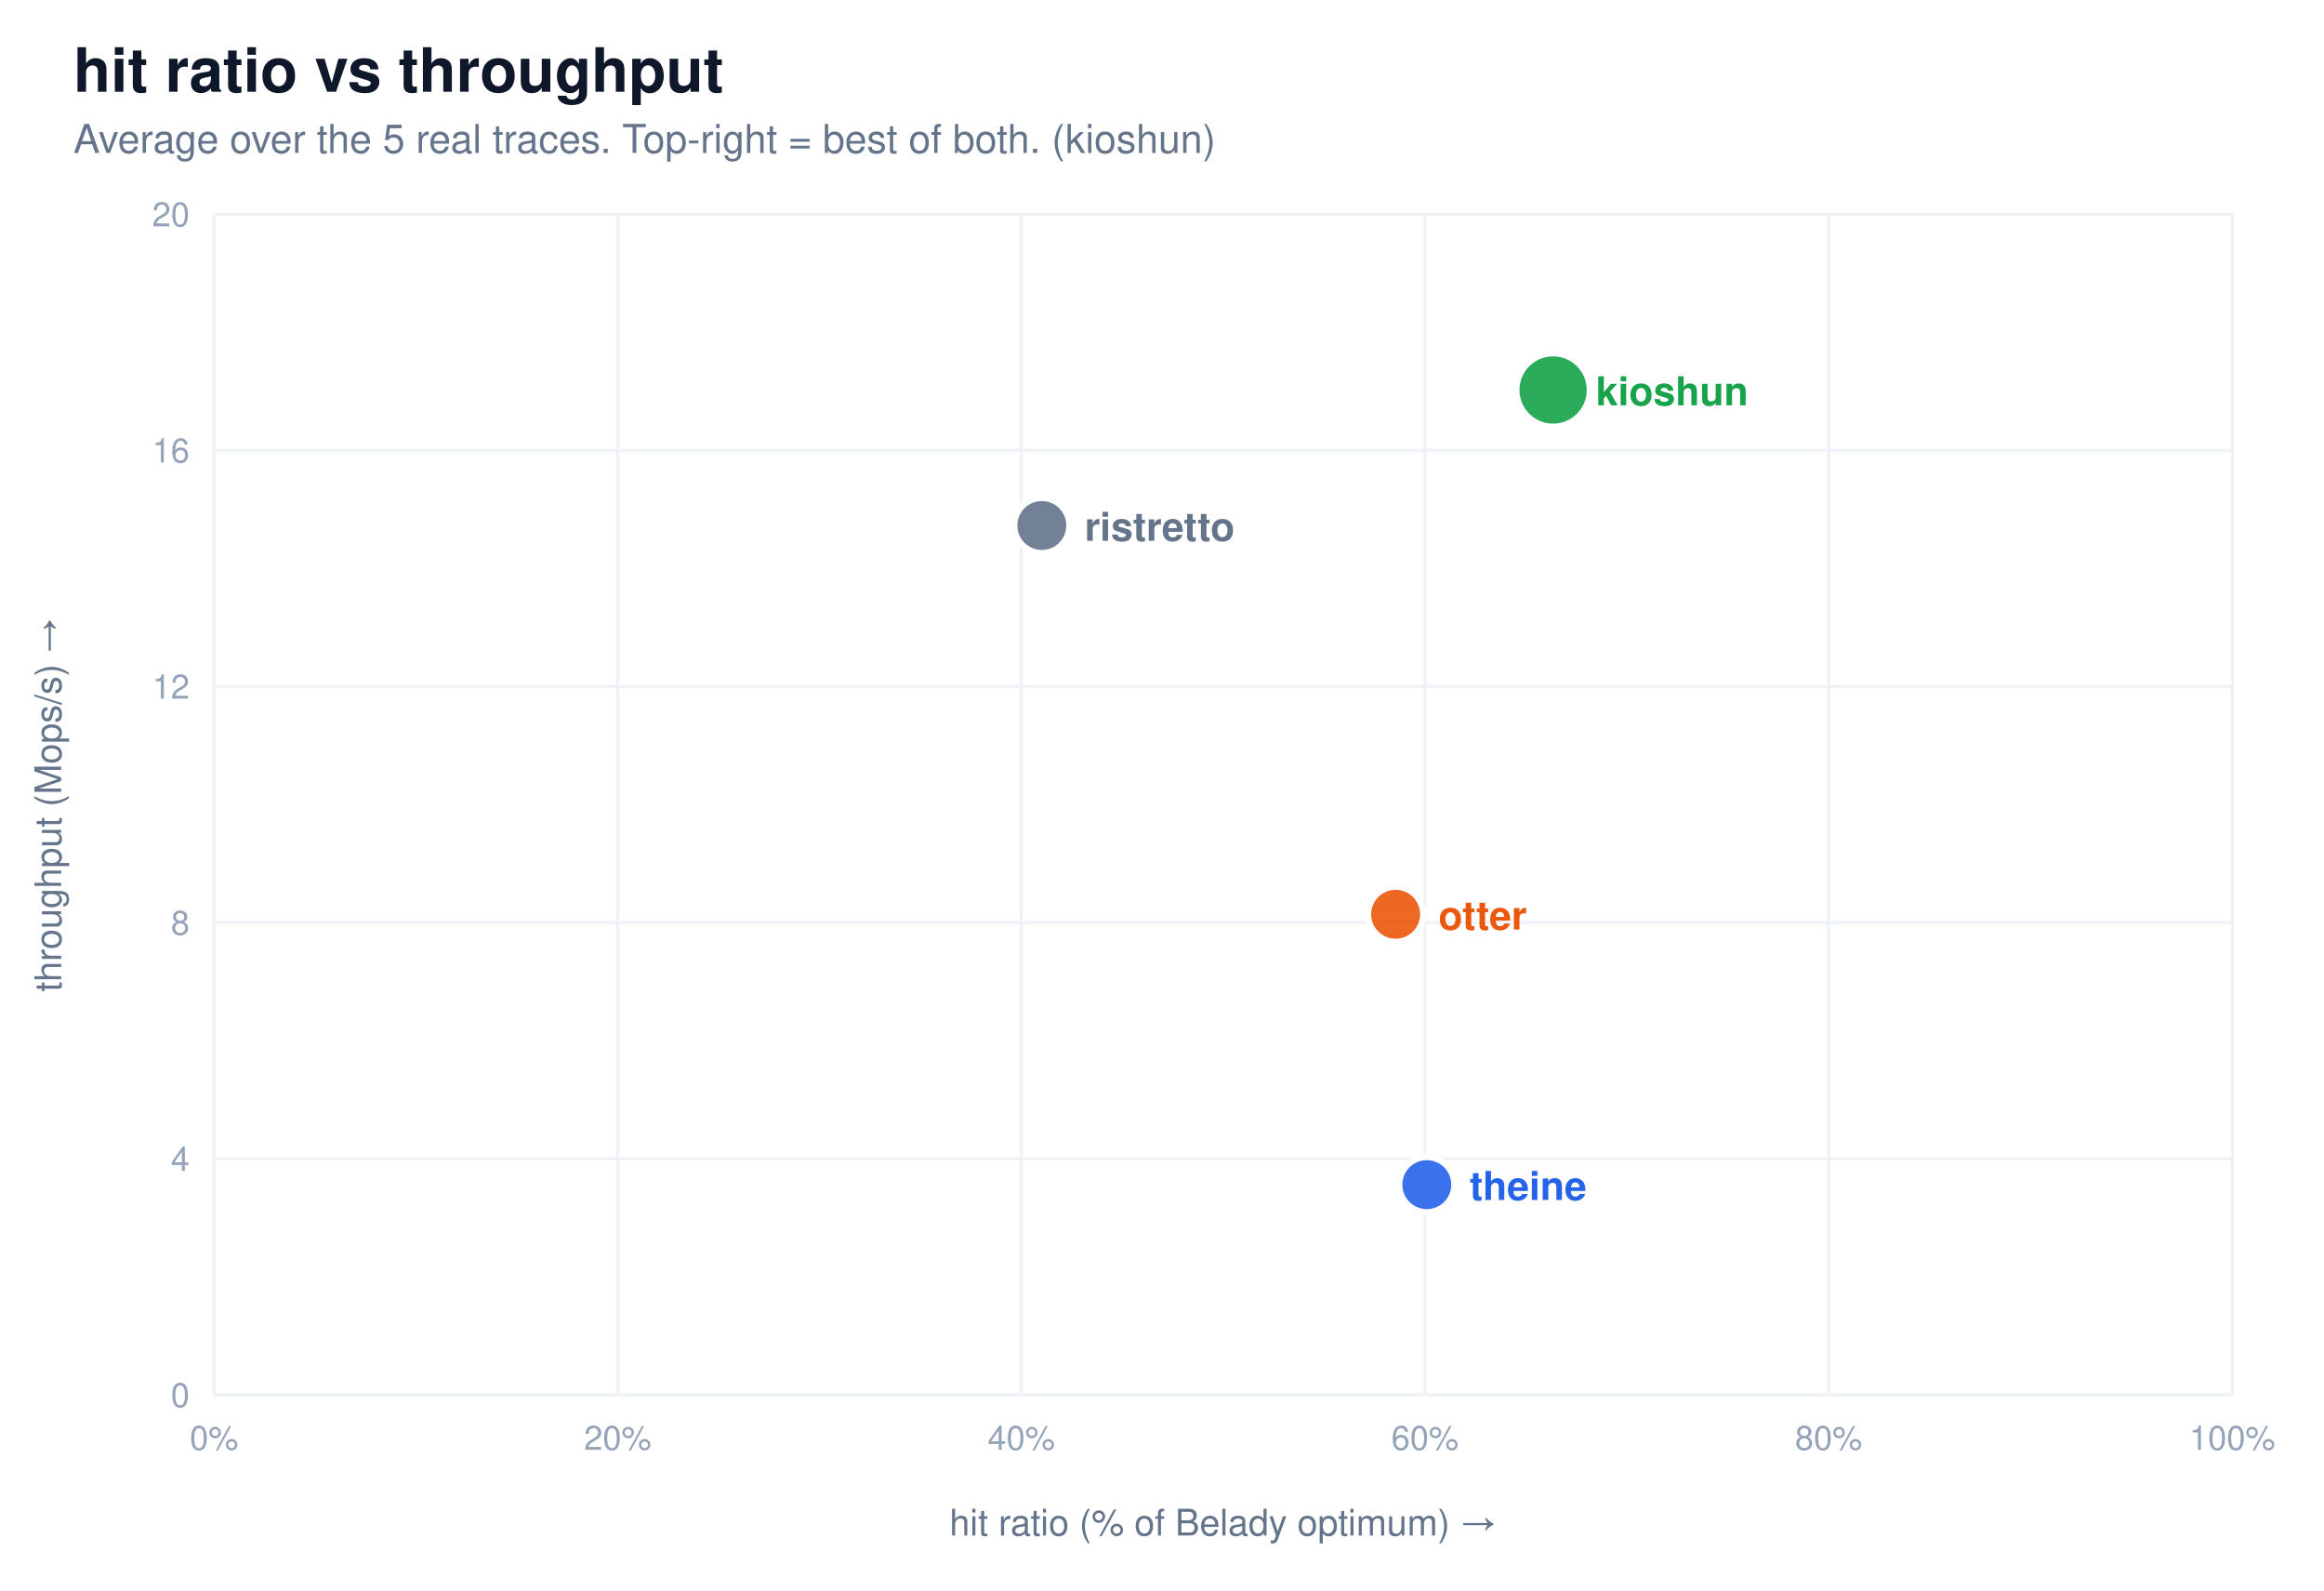
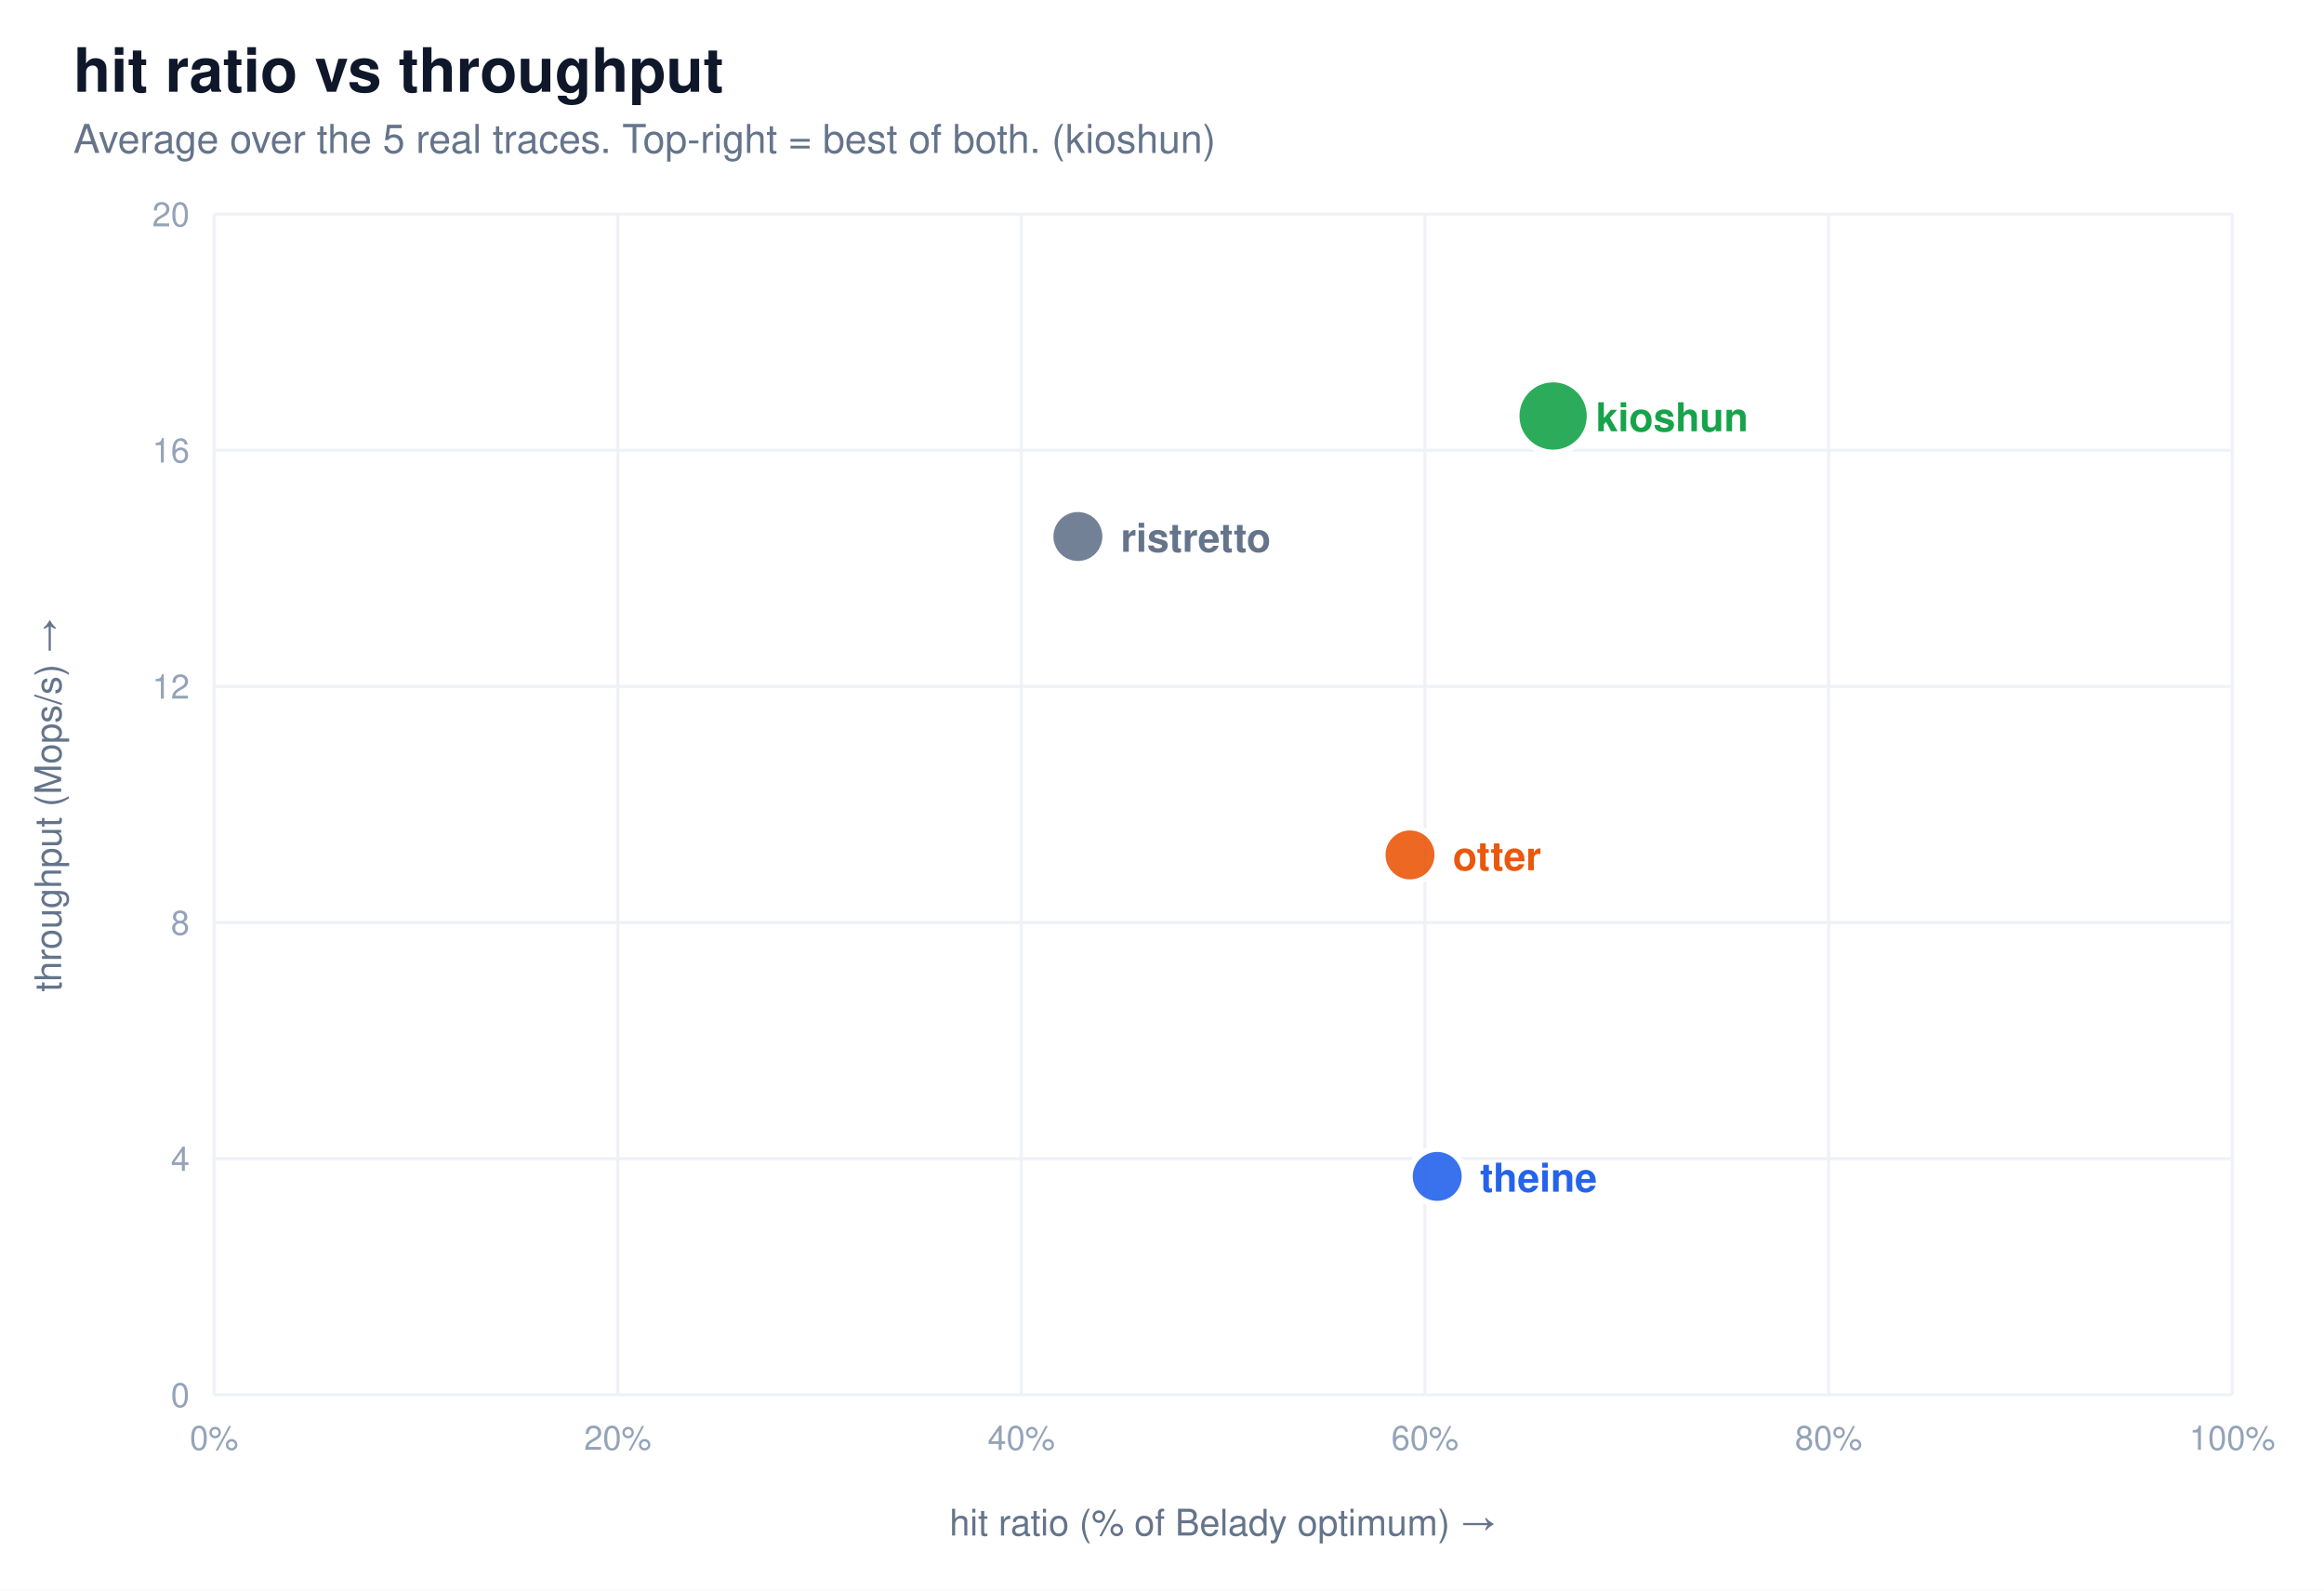
<svg xmlns="http://www.w3.org/2000/svg" width="760" height="520" viewBox="0 0 760 520" font-family="-apple-system,Segoe UI,Helvetica,Arial,sans-serif">
  <rect width="760" height="520" fill="white" />
  <text x="24" y="30" font-size="20" font-weight="700" fill="#0f172a">hit ratio vs throughput</text>
  <text x="24" y="50" font-size="13" fill="#64748b">Average over the 5 real traces. Top-right = best of both. (kioshun)</text>
  <line x1="70.0" y1="70" x2="70.0" y2="456.0" stroke="#eef2f7" />
  <text x="70.0" y="474.0" font-size="11" fill="#94a3b8" text-anchor="middle">0%</text>
  <line x1="202.0" y1="70" x2="202.0" y2="456.0" stroke="#eef2f7" />
  <text x="202.0" y="474.0" font-size="11" fill="#94a3b8" text-anchor="middle">20%</text>
  <line x1="334.0" y1="70" x2="334.0" y2="456.0" stroke="#eef2f7" />
  <text x="334.0" y="474.0" font-size="11" fill="#94a3b8" text-anchor="middle">40%</text>
  <line x1="466.0" y1="70" x2="466.0" y2="456.0" stroke="#eef2f7" />
  <text x="466.0" y="474.0" font-size="11" fill="#94a3b8" text-anchor="middle">60%</text>
  <line x1="598.0" y1="70" x2="598.0" y2="456.0" stroke="#eef2f7" />
  <text x="598.0" y="474.0" font-size="11" fill="#94a3b8" text-anchor="middle">80%</text>
  <line x1="730.0" y1="70" x2="730.0" y2="456.0" stroke="#eef2f7" />
  <text x="730.0" y="474.0" font-size="11" fill="#94a3b8" text-anchor="middle">100%</text>
  <line x1="70" y1="456.0" x2="730" y2="456.0" stroke="#eef2f7" />
  <text x="62" y="460.0" font-size="11" fill="#94a3b8" text-anchor="end">0</text>
  <line x1="70" y1="378.8" x2="730" y2="378.8" stroke="#eef2f7" />
  <text x="62" y="382.8" font-size="11" fill="#94a3b8" text-anchor="end">4</text>
  <line x1="70" y1="301.6" x2="730" y2="301.6" stroke="#eef2f7" />
  <text x="62" y="305.6" font-size="11" fill="#94a3b8" text-anchor="end">8</text>
  <line x1="70" y1="224.4" x2="730" y2="224.4" stroke="#eef2f7" />
  <text x="62" y="228.4" font-size="11" fill="#94a3b8" text-anchor="end">12</text>
  <line x1="70" y1="147.2" x2="730" y2="147.2" stroke="#eef2f7" />
  <text x="62" y="151.2" font-size="11" fill="#94a3b8" text-anchor="end">16</text>
  <line x1="70" y1="70.0" x2="730" y2="70.0" stroke="#eef2f7" />
  <text x="62" y="74.0" font-size="11" fill="#94a3b8" text-anchor="end">20</text>
  <text x="400.0" y="502" font-size="12" fill="#64748b" text-anchor="middle">hit ratio (% of Belady optimum) →</text>
  <text transform="translate(20,263.0) rotate(-90)" font-size="12" fill="#64748b" text-anchor="middle">throughput (Mops/s) →</text>
-   <circle cx="507.9" cy="127.5" r="12.0" fill="#16a34a" fill-opacity="0.9" stroke="white" stroke-width="2" />
-   <text x="521.9" y="132.5" font-size="13" font-weight="800" fill="#16a34a">kioshun</text>
-   <circle cx="456.4" cy="298.9" r="9.0" fill="#ea580c" fill-opacity="0.9" stroke="white" stroke-width="2" />
-   <text x="470.4" y="303.9" font-size="13" font-weight="600" fill="#ea580c">otter</text>
-   <circle cx="340.7" cy="171.8" r="9.0" fill="#64748b" fill-opacity="0.9" stroke="white" stroke-width="2" />
-   <text x="354.7" y="176.8" font-size="13" font-weight="600" fill="#64748b">ristretto</text>
-   <circle cx="466.6" cy="387.3" r="9.0" fill="#2563eb" fill-opacity="0.9" stroke="white" stroke-width="2" />
-   <text x="480.6" y="392.3" font-size="13" font-weight="600" fill="#2563eb">theine</text>
+   <circle cx="507.9" cy="136.0" r="12.0" fill="#16a34a" fill-opacity="0.9" stroke="white" stroke-width="2" />
+   <text x="521.9" y="141.0" font-size="13" font-weight="800" fill="#16a34a">kioshun</text>
+   <circle cx="461.1" cy="279.5" r="9.0" fill="#ea580c" fill-opacity="0.9" stroke="white" stroke-width="2" />
+   <text x="475.1" y="284.5" font-size="13" font-weight="600" fill="#ea580c">otter</text>
+   <circle cx="352.5" cy="175.4" r="9.0" fill="#64748b" fill-opacity="0.9" stroke="white" stroke-width="2" />
+   <text x="366.5" y="180.4" font-size="13" font-weight="600" fill="#64748b">ristretto</text>
+   <circle cx="470.0" cy="384.6" r="9.0" fill="#2563eb" fill-opacity="0.9" stroke="white" stroke-width="2" />
+   <text x="484.0" y="389.6" font-size="13" font-weight="600" fill="#2563eb">theine</text>
</svg>
